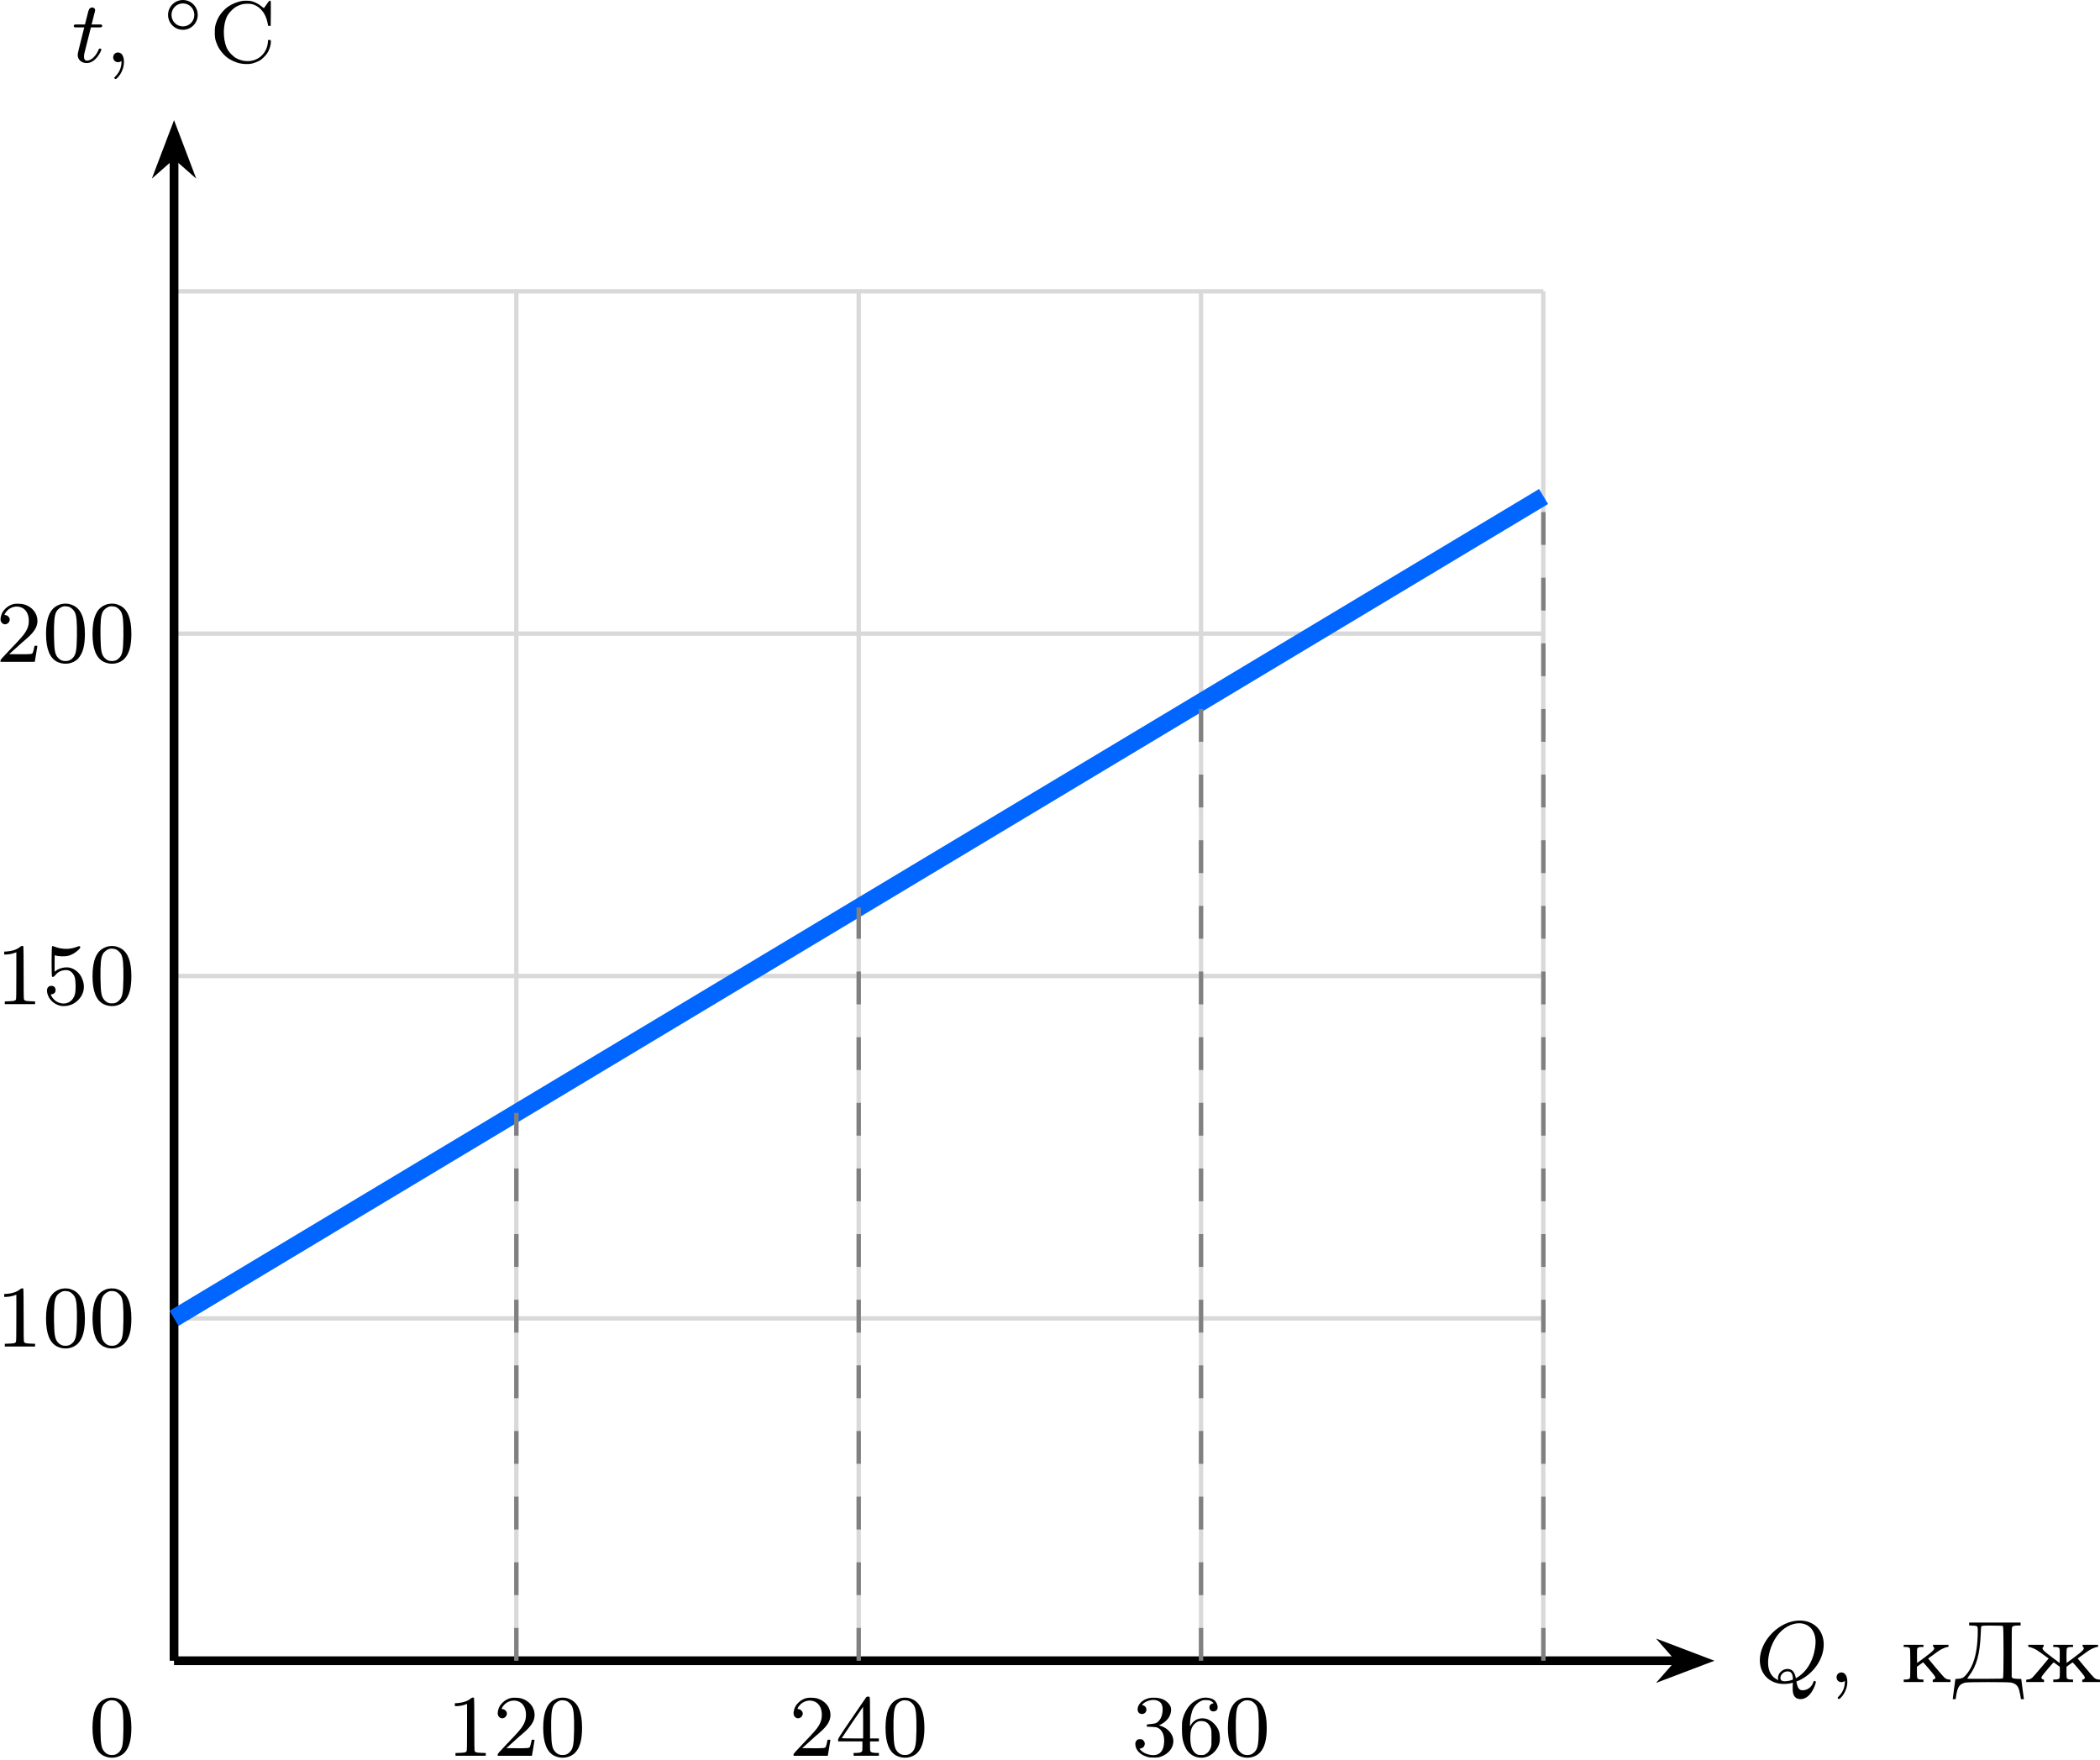
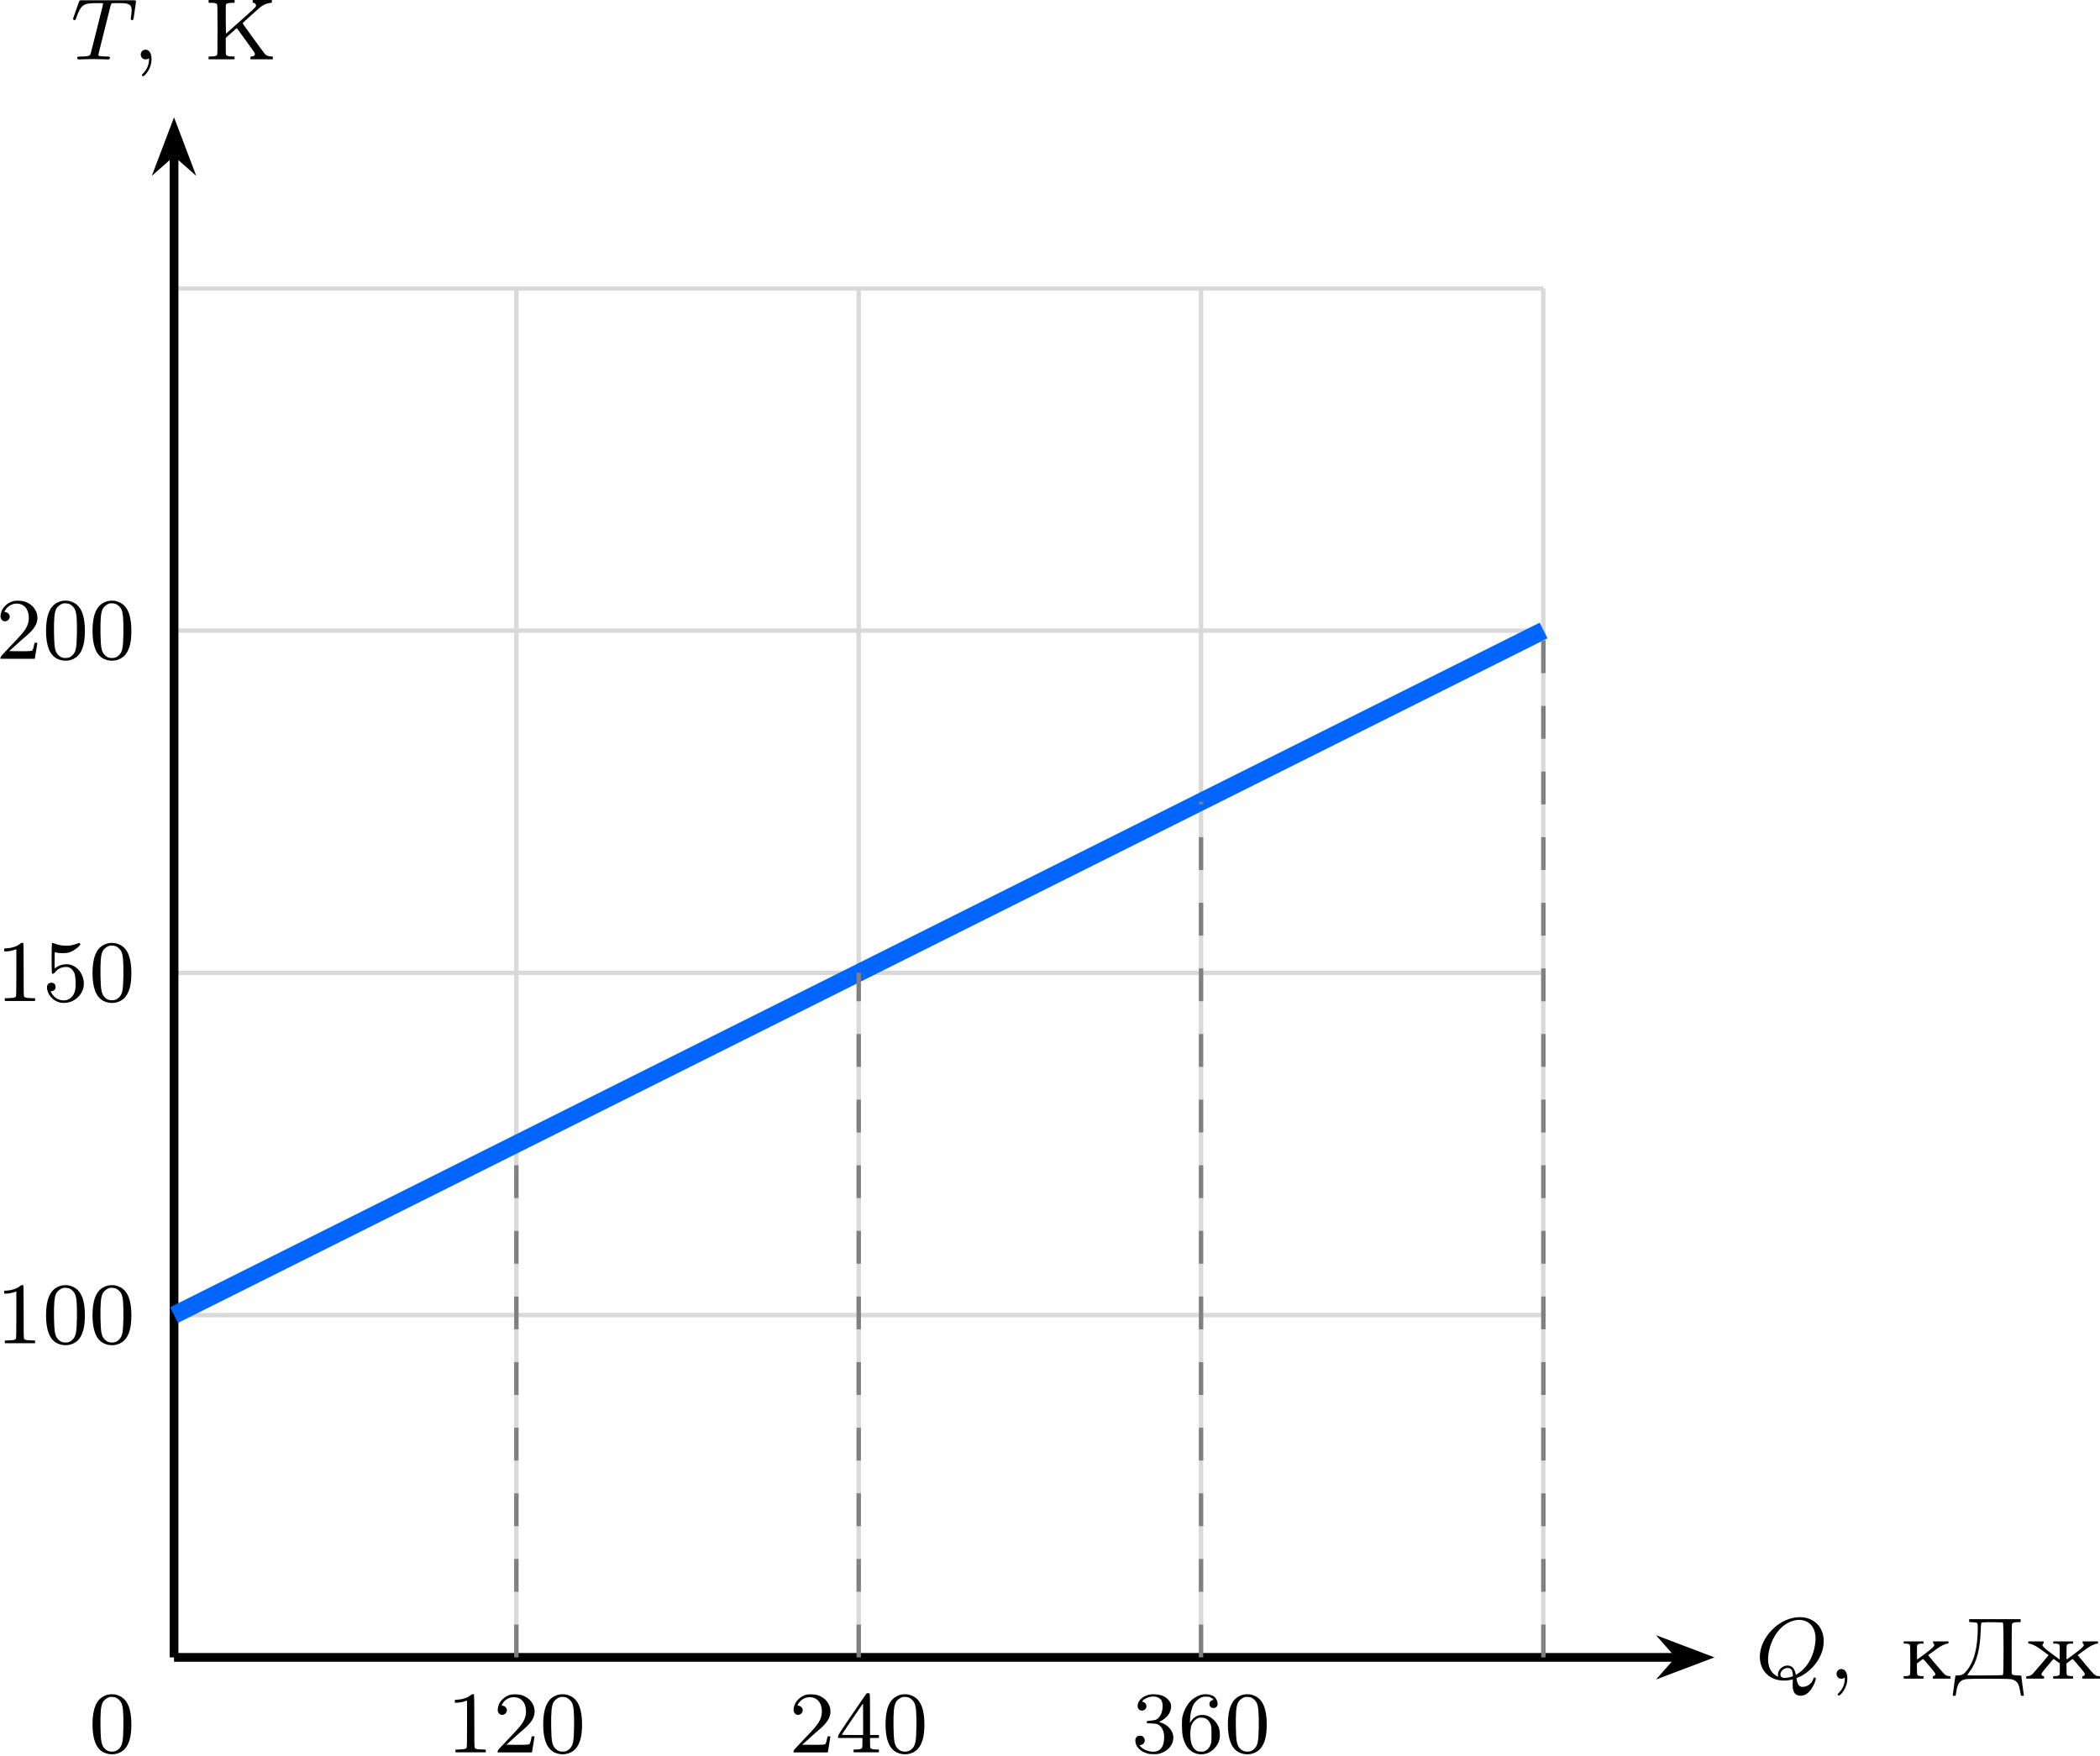
- <svg xmlns="http://www.w3.org/2000/svg" xmlns:xlink="http://www.w3.org/1999/xlink" version="1.1" width="248.659pt" height="208.296pt" viewBox="-66.321 -66.691 191.276 160.228">
+ <svg xmlns="http://www.w3.org/2000/svg" xmlns:xlink="http://www.w3.org/1999/xlink" version="1.1" width="248.659pt" height="207.968pt" viewBox="-66.321 -66.655 191.276 159.976">
  <defs>
-     <path id="g0-14" d="M3.258-1.494C3.258-2.254 2.648-2.851 1.907-2.851S.556-2.248 .556-1.494C.556-.735 1.166-.137 1.907-.137S3.258-.741 3.258-1.494ZM1.907-.448C1.333-.448 .867-.909 .867-1.494S1.333-2.54 1.907-2.54S2.947-2.08 2.947-1.494S2.481-.448 1.907-.448Z" />
-     <path id="g2-48" d="M1.753-5.268C1.666-5.252 1.498-5.197 1.379-5.133C.669-4.798 .327-3.945 .327-2.55C.327-1.196 .654-.367 1.315-.016C1.969 .319 2.782 .199 3.252-.303C3.674-.757 3.866-1.467 3.866-2.55C3.866-3.945 3.523-4.798 2.813-5.133C2.479-5.3 2.128-5.34 1.753-5.268ZM2.487-4.981C2.654-4.894 2.861-4.694 2.933-4.551C3.108-4.224 3.156-3.626 3.14-2.319C3.116-1.012 3.053-.669 2.766-.359C2.566-.151 2.383-.072 2.096-.072S1.626-.151 1.427-.359C1.14-.669 1.076-1.012 1.052-2.319C1.036-3.626 1.084-4.224 1.259-4.551C1.355-4.75 1.618-4.965 1.857-5.037C1.993-5.085 2.343-5.053 2.487-4.981Z" />
-     <path id="g2-49" d="M2.192-5.22C1.929-4.989 1.482-4.838 1.02-4.806L.749-4.79V-4.655V-4.527H.901C1.124-4.527 1.419-4.575 1.65-4.655L1.857-4.726V-2.59C1.857-.964 1.849-.446 1.817-.414C1.737-.311 1.634-.287 1.219-.271L.805-.255V-.135V-.008H2.184H3.563V-.135V-.255L3.148-.271C2.742-.287 2.63-.311 2.558-.414C2.527-.446 2.519-1.02 2.519-2.837C2.519-4.144 2.511-5.236 2.495-5.26C2.471-5.34 2.303-5.316 2.192-5.22Z" />
-     <path id="g2-50" d="M1.586-5.26C1.315-5.189 1.044-5.037 .853-4.838C.646-4.639 .526-4.439 .462-4.176C.367-3.826 .422-3.602 .63-3.475C.98-3.26 1.411-3.69 1.196-4.041C1.124-4.16 .972-4.256 .861-4.256S.757-4.296 .869-4.471C1.196-4.981 1.857-5.181 2.391-4.918C2.798-4.71 3.021-4.24 2.989-3.626C2.973-3.3 2.893-3.053 2.702-2.734C2.519-2.431 2.271-2.144 1.299-1.132C.486-.279 .414-.199 .414-.104V0H1.977H3.531L3.547-.08C3.555-.128 3.602-.414 3.658-.733C3.706-1.044 3.754-1.339 3.762-1.387C3.778-1.467 3.778-1.467 3.642-1.467C3.515-1.467 3.507-1.467 3.491-1.355C3.459-1.164 3.387-.893 3.347-.813C3.292-.701 3.14-.685 2.096-.693L1.203-.701L1.809-1.243C2.136-1.546 2.55-1.913 2.726-2.056C3.475-2.694 3.778-3.172 3.778-3.73C3.778-4.415 3.3-5.013 2.574-5.228C2.335-5.3 1.793-5.316 1.586-5.26Z" />
-     <path id="g2-51" d="M1.618-5.26C1.036-5.125 .614-4.734 .574-4.288C.55-4.001 .709-3.81 .972-3.81C1.283-3.81 1.474-4.129 1.323-4.407C1.267-4.511 1.108-4.615 1.004-4.615C.909-4.615 1.14-4.83 1.331-4.926C1.921-5.212 2.55-5.117 2.758-4.702C2.941-4.352 2.845-3.618 2.582-3.276C2.375-3.005 2.256-2.941 1.817-2.901C1.634-2.885 1.467-2.869 1.443-2.861S1.403-2.813 1.411-2.75L1.419-2.654L1.841-2.638C2.184-2.622 2.287-2.606 2.399-2.558C2.805-2.367 3.021-1.897 2.989-1.243C2.941-.335 2.479 .056 1.674-.096C1.339-.167 1.068-.295 .885-.486L.733-.638L.861-.669C1.044-.725 1.132-.797 1.18-.909C1.267-1.108 1.227-1.283 1.06-1.435C.996-1.498 .956-1.514 .789-1.514C.63-1.514 .59-1.498 .518-1.435C.383-1.307 .351-1.203 .367-1.004C.406-.51 .805-.096 1.435 .088C1.626 .151 1.722 .159 2.048 .159C2.407 .159 2.463 .151 2.694 .072C3.427-.183 3.873-.789 3.826-1.435C3.786-1.993 3.308-2.527 2.678-2.726L2.519-2.774L2.75-2.893C3.021-3.029 3.332-3.324 3.451-3.555C3.499-3.634 3.555-3.786 3.579-3.881C3.674-4.256 3.618-4.519 3.379-4.782C3.076-5.117 2.686-5.276 2.144-5.292C1.921-5.3 1.745-5.292 1.618-5.26Z" />
-     <path id="g2-52" d="M2.774-5.3C2.734-5.244 2.152-4.392 1.467-3.395C.295-1.674 .239-1.578 .239-1.451V-1.315H1.347H2.455V-.885C2.455-.518 2.447-.446 2.407-.391C2.335-.303 2.176-.271 1.881-.263H1.65V-.135V-.008H2.798H3.953V-.135V-.263H3.722C3.427-.271 3.268-.303 3.196-.391C3.156-.446 3.148-.518 3.148-.885V-1.315H3.555H3.953V-1.451V-1.586H3.555H3.148V-3.451C3.148-4.87 3.14-5.332 3.108-5.364C3.092-5.38 3.021-5.396 2.965-5.396C2.869-5.396 2.837-5.38 2.774-5.3ZM2.519-3.029V-1.586H1.538C.925-1.586 .566-1.594 .574-1.618C.582-1.65 2.495-4.463 2.511-4.463C2.511-4.463 2.519-3.818 2.519-3.029Z" />
-     <path id="g2-53" d="M.877-5.268C.821-5.22 .821-2.574 .869-2.519C.94-2.447 1.036-2.487 1.14-2.614C1.347-2.885 1.618-3.045 1.945-3.092C2.208-3.132 2.391-3.1 2.566-2.989C2.718-2.885 2.885-2.654 2.941-2.455C3.037-2.104 3.053-1.235 2.957-.909C2.75-.159 2.056 .135 1.363-.199C1.164-.287 .925-.534 .821-.733L.749-.885L.845-.901C1.068-.94 1.196-1.076 1.196-1.275C1.196-1.53 1.052-1.674 .797-1.674C.574-1.674 .414-1.498 .414-1.251C.414-.63 .925-.032 1.594 .135C1.73 .167 1.857 .175 2.048 .167C2.519 .135 2.917-.04 3.252-.375C3.818-.933 3.929-1.706 3.563-2.447C3.347-2.893 2.917-3.236 2.463-3.332C2.088-3.403 1.602-3.308 1.275-3.084L1.108-2.965V-3.722C1.108-4.423 1.108-4.471 1.156-4.455C1.435-4.344 2.072-4.328 2.399-4.423C2.678-4.503 3.013-4.702 3.236-4.91C3.419-5.077 3.451-5.117 3.443-5.197C3.427-5.316 3.371-5.316 3.076-5.204C2.511-4.989 1.817-4.989 1.227-5.197C.909-5.316 .917-5.316 .877-5.268Z" />
-     <path id="g2-54" d="M2.168-5.26C1.945-5.212 1.626-5.053 1.387-4.878C.948-4.543 .606-3.977 .438-3.324C.383-3.108 .375-2.981 .375-2.487C.375-1.65 .462-1.219 .725-.701C1.076-.024 1.785 .303 2.511 .128C3.124-.008 3.698-.622 3.81-1.259C3.858-1.554 3.826-2 3.746-2.24C3.555-2.79 3.021-3.292 2.519-3.387C1.969-3.491 1.522-3.308 1.227-2.877L1.108-2.686V-2.853C1.108-3.371 1.235-3.993 1.419-4.328C1.554-4.591 1.833-4.862 2.088-4.981C2.271-5.069 2.319-5.077 2.558-5.077C2.774-5.077 2.861-5.069 2.973-5.013C3.18-4.918 3.316-4.766 3.188-4.766C3.1-4.766 2.965-4.678 2.925-4.591C2.829-4.407 2.893-4.176 3.053-4.089C3.244-3.993 3.499-4.057 3.587-4.232C3.698-4.447 3.563-4.878 3.324-5.069C3.084-5.268 2.574-5.356 2.168-5.26ZM2.574-3.068C2.766-2.965 2.917-2.766 3.005-2.511C3.061-2.343 3.068-2.248 3.068-1.65C3.068-1.028 3.068-.956 3.005-.757C2.917-.494 2.758-.287 2.542-.167C2.399-.08 2.359-.072 2.128-.072C1.921-.072 1.849-.088 1.745-.135C1.307-.375 1.116-.901 1.14-1.777C1.156-2.271 1.219-2.503 1.395-2.758C1.514-2.925 1.73-3.092 1.897-3.148C1.945-3.164 2.088-3.172 2.2-3.164C2.367-3.156 2.447-3.14 2.574-3.068Z" />
-     <path id="g2-67" d="M2.981-5.579C2.558-5.507 2.04-5.3 1.698-5.053C1.275-4.758 .861-4.232 .693-3.786C.518-3.339 .494-3.196 .494-2.71S.518-2.08 .693-1.642C.861-1.196 1.275-.669 1.698-.367C1.945-.191 2.391 .008 2.694 .088C2.837 .12 3.092 .159 3.268 .167C3.698 .191 3.993 .128 4.407-.064C4.678-.191 4.75-.247 4.973-.47C5.189-.685 5.26-.781 5.38-1.012C5.531-1.323 5.611-1.658 5.603-1.881L5.587-2.024H5.467H5.348L5.332-1.809C5.3-1.538 5.26-1.379 5.157-1.156C4.702-.159 3.523 .191 2.471-.351C2.216-.478 1.833-.853 1.682-1.116C1.283-1.785 1.203-3.021 1.49-3.881C1.61-4.232 1.745-4.439 2.024-4.718C2.287-4.989 2.534-5.133 2.909-5.252C3.228-5.348 3.738-5.348 4.017-5.252C4.67-5.013 5.133-4.423 5.3-3.595L5.356-3.308H5.475H5.587L5.595-4.447C5.603-5.475 5.603-5.579 5.555-5.595C5.475-5.627 5.428-5.579 5.204-5.252C5.085-5.085 4.981-4.941 4.973-4.926C4.957-4.918 4.862-4.989 4.758-5.077C4.535-5.284 4.113-5.499 3.818-5.563C3.602-5.611 3.228-5.611 2.981-5.579Z" />
-     <path id="g2-196" d="M1.522-5.292V-5.165L1.833-5.149C2.152-5.133 2.256-5.109 2.287-5.013C2.319-4.941 2.311-4.184 2.271-3.714C2.176-2.439 1.889-1.53 1.379-.837C1.068-.422 .909-.327 .518-.303L.271-.287L.255-.183C.247-.12 .199 .239 .143 .63C.096 1.012 .048 1.379 .04 1.443L.024 1.554H.159C.231 1.554 .295 1.546 .295 1.538S.319 1.379 .343 1.211C.47 .414 .662 .151 1.196 .04C1.49-.016 5.053-.016 5.348 .04C5.738 .128 5.954 .311 6.065 .685C6.121 .861 6.233 1.427 6.233 1.538C6.233 1.546 6.296 1.554 6.376 1.554H6.512L6.496 1.443C6.488 1.379 6.432 1.012 6.384 .63C6.336 .239 6.288-.12 6.28-.183L6.265-.287L5.906-.303C5.579-.319 5.539-.327 5.467-.391L5.396-.454V-2.71C5.396-4.814 5.396-4.973 5.452-5.037C5.515-5.117 5.683-5.157 5.97-5.157H6.209V-5.292V-5.428H3.866H1.522ZM4.607-5.085C4.67-4.997 4.67-.454 4.607-.367C4.559-.311 4.503-.311 2.957-.303C1.873-.295 1.347-.303 1.347-.327C1.347-.343 1.443-.478 1.554-.63C2.2-1.474 2.503-2.606 2.574-4.36C2.59-4.726 2.606-5.045 2.622-5.069C2.67-5.141 2.805-5.157 3.666-5.149C4.511-5.141 4.567-5.141 4.607-5.085Z" />
-     <path id="g2-230" d="M.327-3.3C.327-3.22 .335-3.204 .391-3.204C.51-3.204 .853-3.068 1.084-2.933C1.203-2.861 1.498-2.654 1.745-2.471L2.184-2.152L1.514-1.347C1.148-.909 .781-.494 .709-.422C.566-.295 .414-.239 .247-.239C.151-.239 .143-.231 .143-.12V-.008H.956H1.769V-.12C1.769-.215 1.753-.239 1.714-.239C1.626-.239 1.522-.327 1.522-.399C1.522-.438 1.562-.518 1.602-.574C1.73-.773 2.614-1.809 2.638-1.801C2.654-1.801 2.79-1.706 2.933-1.594L3.204-1.395V-.925C3.204-.662 3.196-.414 3.18-.375C3.14-.287 2.997-.239 2.766-.239H2.606V-.12V-.008H3.507H4.407V-.12V-.239H4.248C4.017-.239 3.866-.287 3.834-.375C3.818-.414 3.81-.662 3.81-.925V-1.395L4.073-1.594C4.224-1.706 4.36-1.801 4.368-1.801C4.4-1.809 5.276-.773 5.412-.574C5.452-.518 5.483-.438 5.483-.399C5.483-.327 5.388-.239 5.3-.239C5.26-.239 5.244-.215 5.244-.12V-.008H6.057H6.862V-.12C6.862-.231 6.862-.239 6.767-.239C6.591-.239 6.44-.295 6.304-.422C6.225-.494 5.866-.909 5.499-1.347L4.83-2.152L5.268-2.471C5.515-2.654 5.81-2.861 5.93-2.933C6.153-3.068 6.504-3.204 6.615-3.204C6.671-3.204 6.687-3.22 6.687-3.3V-3.403H5.978H5.276V-3.316C5.276-3.268 5.3-3.212 5.34-3.18C5.499-3.053 5.332-2.861 4.479-2.232L3.818-1.745L3.81-2.367C3.81-2.774 3.818-3.005 3.842-3.061C3.881-3.156 4.009-3.204 4.248-3.204H4.407V-3.3V-3.403H3.507H2.606V-3.3V-3.204H2.766C3.005-3.204 3.132-3.156 3.172-3.061C3.196-3.005 3.204-2.774 3.196-2.367L3.188-1.745L2.534-2.232C1.682-2.861 1.514-3.053 1.674-3.18C1.714-3.212 1.737-3.268 1.737-3.316V-3.403H1.028H.327Z" />
-     <path id="g2-234" d="M.263-3.3V-3.204H.422C.654-3.204 .789-3.156 .829-3.068C.877-2.973 .877-.486 .837-.375C.805-.287 .654-.239 .422-.239H.263V-.12V-.008H1.164H2.064V-.12V-.239H1.905C1.674-.239 1.53-.287 1.498-.375C1.482-.414 1.467-.662 1.467-.925V-1.395L1.737-1.594C1.881-1.706 2.016-1.801 2.032-1.801C2.056-1.809 2.941-.773 3.076-.574C3.116-.518 3.148-.438 3.148-.399C3.148-.327 3.045-.239 2.957-.239C2.917-.239 2.909-.215 2.909-.12V-.008H3.714H4.527V-.12C4.527-.231 4.519-.239 4.431-.239C4.256-.239 4.105-.295 3.961-.422C3.889-.494 3.523-.909 3.156-1.347L2.487-2.152L2.933-2.471C3.172-2.654 3.467-2.861 3.587-2.933C3.818-3.068 4.16-3.204 4.28-3.204C4.336-3.204 4.344-3.22 4.344-3.3V-3.403H3.642H2.933V-3.316C2.933-3.268 2.965-3.212 2.997-3.18C3.164-3.053 2.989-2.861 2.144-2.232L1.482-1.745L1.474-2.367C1.467-2.774 1.474-3.005 1.498-3.061C1.538-3.156 1.674-3.204 1.905-3.204H2.064V-3.3V-3.403H1.164H.263Z" />
-     <path id="g1-59" d="M1.49-.12C1.49 .399 1.379 .853 .885 1.347C.853 1.371 .837 1.387 .837 1.427C.837 1.49 .901 1.538 .956 1.538C1.052 1.538 1.714 .909 1.714-.024C1.714-.534 1.522-.885 1.172-.885C.893-.885 .733-.662 .733-.446C.733-.223 .885 0 1.18 0C1.371 0 1.49-.112 1.49-.12Z" />
-     <path id="g1-81" d="M3.738-.056C4.981-.502 6.225-1.865 6.225-3.427C6.225-4.734 5.316-5.611 4.041-5.611C2.184-5.611 .406-3.77 .406-1.993C.406-.765 1.267 .167 2.606 .167C2.821 .167 3.092 .143 3.411 .056C3.411 .151 3.395 .454 3.395 .518C3.395 .845 3.395 1.546 4.121 1.546C5.069 1.546 5.507 .143 5.507 0C5.507-.056 5.46-.112 5.396-.112C5.316-.112 5.292-.032 5.284-.008C5.117 .518 4.655 .741 4.32 .741C4.041 .741 3.85 .638 3.738-.056ZM2.096-.183C1.467-.43 1.156-1.004 1.156-1.777C1.156-2.319 1.339-3.355 1.985-4.232C2.503-4.926 3.276-5.364 3.977-5.364C4.814-5.364 5.483-4.774 5.483-3.65C5.483-3.228 5.324-1.275 3.69-.351C3.595-.805 3.435-1.203 2.917-1.203C2.463-1.203 2.056-.797 2.056-.391C2.056-.319 2.072-.247 2.096-.183ZM3.419-.231C3.252-.159 2.965-.08 2.662-.08C2.566-.08 2.279-.08 2.279-.391C2.279-.669 2.574-.98 2.925-.98S3.411-.765 3.419-.231Z" />
-     <path id="g1-116" d="M1.761-3.172H2.542C2.694-3.172 2.79-3.172 2.79-3.324C2.79-3.435 2.686-3.435 2.55-3.435H1.825L2.112-4.567C2.144-4.686 2.144-4.726 2.144-4.734C2.144-4.902 2.016-4.981 1.881-4.981C1.61-4.981 1.554-4.766 1.467-4.407L1.219-3.435H.454C.303-3.435 .199-3.435 .199-3.284C.199-3.172 .303-3.172 .438-3.172H1.156L.677-1.259C.63-1.06 .558-.781 .558-.669C.558-.191 .948 .08 1.371 .08C2.224 .08 2.71-1.044 2.71-1.14C2.71-1.227 2.638-1.243 2.59-1.243C2.503-1.243 2.495-1.211 2.439-1.092C2.279-.709 1.881-.143 1.395-.143C1.227-.143 1.132-.255 1.132-.518C1.132-.669 1.156-.757 1.18-.861L1.761-3.172Z" />
+     <path id="g1-48" d="M1.753-5.268C1.666-5.252 1.498-5.197 1.379-5.133C.669-4.798 .327-3.945 .327-2.55C.327-1.196 .654-.367 1.315-.016C1.969 .319 2.782 .199 3.252-.303C3.674-.757 3.866-1.467 3.866-2.55C3.866-3.945 3.523-4.798 2.813-5.133C2.479-5.3 2.128-5.34 1.753-5.268ZM2.487-4.981C2.654-4.894 2.861-4.694 2.933-4.551C3.108-4.224 3.156-3.626 3.14-2.319C3.116-1.012 3.053-.669 2.766-.359C2.566-.151 2.383-.072 2.096-.072S1.626-.151 1.427-.359C1.14-.669 1.076-1.012 1.052-2.319C1.036-3.626 1.084-4.224 1.259-4.551C1.355-4.75 1.618-4.965 1.857-5.037C1.993-5.085 2.343-5.053 2.487-4.981Z" />
+     <path id="g1-49" d="M2.192-5.22C1.929-4.989 1.482-4.838 1.02-4.806L.749-4.79V-4.655V-4.527H.901C1.124-4.527 1.419-4.575 1.65-4.655L1.857-4.726V-2.59C1.857-.964 1.849-.446 1.817-.414C1.737-.311 1.634-.287 1.219-.271L.805-.255V-.135V-.008H2.184H3.563V-.135V-.255L3.148-.271C2.742-.287 2.63-.311 2.558-.414C2.527-.446 2.519-1.02 2.519-2.837C2.519-4.144 2.511-5.236 2.495-5.26C2.471-5.34 2.303-5.316 2.192-5.22Z" />
+     <path id="g1-50" d="M1.586-5.26C1.315-5.189 1.044-5.037 .853-4.838C.646-4.639 .526-4.439 .462-4.176C.367-3.826 .422-3.602 .63-3.475C.98-3.26 1.411-3.69 1.196-4.041C1.124-4.16 .972-4.256 .861-4.256S.757-4.296 .869-4.471C1.196-4.981 1.857-5.181 2.391-4.918C2.798-4.71 3.021-4.24 2.989-3.626C2.973-3.3 2.893-3.053 2.702-2.734C2.519-2.431 2.271-2.144 1.299-1.132C.486-.279 .414-.199 .414-.104V0H1.977H3.531L3.547-.08C3.555-.128 3.602-.414 3.658-.733C3.706-1.044 3.754-1.339 3.762-1.387C3.778-1.467 3.778-1.467 3.642-1.467C3.515-1.467 3.507-1.467 3.491-1.355C3.459-1.164 3.387-.893 3.347-.813C3.292-.701 3.14-.685 2.096-.693L1.203-.701L1.809-1.243C2.136-1.546 2.55-1.913 2.726-2.056C3.475-2.694 3.778-3.172 3.778-3.73C3.778-4.415 3.3-5.013 2.574-5.228C2.335-5.3 1.793-5.316 1.586-5.26Z" />
+     <path id="g1-51" d="M1.618-5.26C1.036-5.125 .614-4.734 .574-4.288C.55-4.001 .709-3.81 .972-3.81C1.283-3.81 1.474-4.129 1.323-4.407C1.267-4.511 1.108-4.615 1.004-4.615C.909-4.615 1.14-4.83 1.331-4.926C1.921-5.212 2.55-5.117 2.758-4.702C2.941-4.352 2.845-3.618 2.582-3.276C2.375-3.005 2.256-2.941 1.817-2.901C1.634-2.885 1.467-2.869 1.443-2.861S1.403-2.813 1.411-2.75L1.419-2.654L1.841-2.638C2.184-2.622 2.287-2.606 2.399-2.558C2.805-2.367 3.021-1.897 2.989-1.243C2.941-.335 2.479 .056 1.674-.096C1.339-.167 1.068-.295 .885-.486L.733-.638L.861-.669C1.044-.725 1.132-.797 1.18-.909C1.267-1.108 1.227-1.283 1.06-1.435C.996-1.498 .956-1.514 .789-1.514C.63-1.514 .59-1.498 .518-1.435C.383-1.307 .351-1.203 .367-1.004C.406-.51 .805-.096 1.435 .088C1.626 .151 1.722 .159 2.048 .159C2.407 .159 2.463 .151 2.694 .072C3.427-.183 3.873-.789 3.826-1.435C3.786-1.993 3.308-2.527 2.678-2.726L2.519-2.774L2.75-2.893C3.021-3.029 3.332-3.324 3.451-3.555C3.499-3.634 3.555-3.786 3.579-3.881C3.674-4.256 3.618-4.519 3.379-4.782C3.076-5.117 2.686-5.276 2.144-5.292C1.921-5.3 1.745-5.292 1.618-5.26Z" />
+     <path id="g1-52" d="M2.774-5.3C2.734-5.244 2.152-4.392 1.467-3.395C.295-1.674 .239-1.578 .239-1.451V-1.315H1.347H2.455V-.885C2.455-.518 2.447-.446 2.407-.391C2.335-.303 2.176-.271 1.881-.263H1.65V-.135V-.008H2.798H3.953V-.135V-.263H3.722C3.427-.271 3.268-.303 3.196-.391C3.156-.446 3.148-.518 3.148-.885V-1.315H3.555H3.953V-1.451V-1.586H3.555H3.148V-3.451C3.148-4.87 3.14-5.332 3.108-5.364C3.092-5.38 3.021-5.396 2.965-5.396C2.869-5.396 2.837-5.38 2.774-5.3ZM2.519-3.029V-1.586H1.538C.925-1.586 .566-1.594 .574-1.618C.582-1.65 2.495-4.463 2.511-4.463C2.511-4.463 2.519-3.818 2.519-3.029Z" />
+     <path id="g1-53" d="M.877-5.268C.821-5.22 .821-2.574 .869-2.519C.94-2.447 1.036-2.487 1.14-2.614C1.347-2.885 1.618-3.045 1.945-3.092C2.208-3.132 2.391-3.1 2.566-2.989C2.718-2.885 2.885-2.654 2.941-2.455C3.037-2.104 3.053-1.235 2.957-.909C2.75-.159 2.056 .135 1.363-.199C1.164-.287 .925-.534 .821-.733L.749-.885L.845-.901C1.068-.94 1.196-1.076 1.196-1.275C1.196-1.53 1.052-1.674 .797-1.674C.574-1.674 .414-1.498 .414-1.251C.414-.63 .925-.032 1.594 .135C1.73 .167 1.857 .175 2.048 .167C2.519 .135 2.917-.04 3.252-.375C3.818-.933 3.929-1.706 3.563-2.447C3.347-2.893 2.917-3.236 2.463-3.332C2.088-3.403 1.602-3.308 1.275-3.084L1.108-2.965V-3.722C1.108-4.423 1.108-4.471 1.156-4.455C1.435-4.344 2.072-4.328 2.399-4.423C2.678-4.503 3.013-4.702 3.236-4.91C3.419-5.077 3.451-5.117 3.443-5.197C3.427-5.316 3.371-5.316 3.076-5.204C2.511-4.989 1.817-4.989 1.227-5.197C.909-5.316 .917-5.316 .877-5.268Z" />
+     <path id="g1-54" d="M2.168-5.26C1.945-5.212 1.626-5.053 1.387-4.878C.948-4.543 .606-3.977 .438-3.324C.383-3.108 .375-2.981 .375-2.487C.375-1.65 .462-1.219 .725-.701C1.076-.024 1.785 .303 2.511 .128C3.124-.008 3.698-.622 3.81-1.259C3.858-1.554 3.826-2 3.746-2.24C3.555-2.79 3.021-3.292 2.519-3.387C1.969-3.491 1.522-3.308 1.227-2.877L1.108-2.686V-2.853C1.108-3.371 1.235-3.993 1.419-4.328C1.554-4.591 1.833-4.862 2.088-4.981C2.271-5.069 2.319-5.077 2.558-5.077C2.774-5.077 2.861-5.069 2.973-5.013C3.18-4.918 3.316-4.766 3.188-4.766C3.1-4.766 2.965-4.678 2.925-4.591C2.829-4.407 2.893-4.176 3.053-4.089C3.244-3.993 3.499-4.057 3.587-4.232C3.698-4.447 3.563-4.878 3.324-5.069C3.084-5.268 2.574-5.356 2.168-5.26ZM2.574-3.068C2.766-2.965 2.917-2.766 3.005-2.511C3.061-2.343 3.068-2.248 3.068-1.65C3.068-1.028 3.068-.956 3.005-.757C2.917-.494 2.758-.287 2.542-.167C2.399-.08 2.359-.072 2.128-.072C1.921-.072 1.849-.088 1.745-.135C1.307-.375 1.116-.901 1.14-1.777C1.156-2.271 1.219-2.503 1.395-2.758C1.514-2.925 1.73-3.092 1.897-3.148C1.945-3.164 2.088-3.172 2.2-3.164C2.367-3.156 2.447-3.14 2.574-3.068Z" />
+     <path id="g1-196" d="M1.522-5.292V-5.165L1.833-5.149C2.152-5.133 2.256-5.109 2.287-5.013C2.319-4.941 2.311-4.184 2.271-3.714C2.176-2.439 1.889-1.53 1.379-.837C1.068-.422 .909-.327 .518-.303L.271-.287L.255-.183C.247-.12 .199 .239 .143 .63C.096 1.012 .048 1.379 .04 1.443L.024 1.554H.159C.231 1.554 .295 1.546 .295 1.538S.319 1.379 .343 1.211C.47 .414 .662 .151 1.196 .04C1.49-.016 5.053-.016 5.348 .04C5.738 .128 5.954 .311 6.065 .685C6.121 .861 6.233 1.427 6.233 1.538C6.233 1.546 6.296 1.554 6.376 1.554H6.512L6.496 1.443C6.488 1.379 6.432 1.012 6.384 .63C6.336 .239 6.288-.12 6.28-.183L6.265-.287L5.906-.303C5.579-.319 5.539-.327 5.467-.391L5.396-.454V-2.71C5.396-4.814 5.396-4.973 5.452-5.037C5.515-5.117 5.683-5.157 5.97-5.157H6.209V-5.292V-5.428H3.866H1.522ZM4.607-5.085C4.67-4.997 4.67-.454 4.607-.367C4.559-.311 4.503-.311 2.957-.303C1.873-.295 1.347-.303 1.347-.327C1.347-.343 1.443-.478 1.554-.63C2.2-1.474 2.503-2.606 2.574-4.36C2.59-4.726 2.606-5.045 2.622-5.069C2.67-5.141 2.805-5.157 3.666-5.149C4.511-5.141 4.567-5.141 4.607-5.085Z" />
+     <path id="g1-202" d="M.327-5.284V-5.157H.558C.853-5.157 1.02-5.117 1.084-5.037C1.132-4.973 1.14-4.814 1.14-2.71S1.132-.446 1.084-.391C1.02-.303 .853-.271 .558-.263H.327V-.135V-.008H1.514H2.694V-.135V-.263H2.463C2.168-.271 2.008-.303 1.937-.391C1.889-.446 1.889-.534 1.889-1.203V-1.961L2.327-2.351C2.566-2.566 2.79-2.766 2.829-2.798L2.901-2.845L3.682-1.769C4.121-1.172 4.487-.646 4.519-.598C4.607-.414 4.471-.263 4.224-.263C4.144-.263 4.136-.255 4.136-.135V-.008H5.157H6.177V-.135V-.255L5.97-.271C5.746-.287 5.579-.359 5.452-.494C5.348-.606 3.419-3.26 3.419-3.292S4.886-4.639 5.109-4.814C5.324-4.973 5.603-5.093 5.866-5.133L6.089-5.173V-5.292V-5.412H5.212H4.344V-5.284C4.344-5.173 4.352-5.165 4.431-5.149C4.559-5.125 4.647-5.021 4.647-4.91C4.647-4.782 4.551-4.694 3.116-3.419L1.905-2.335L1.889-3.618C1.889-4.328 1.889-4.933 1.897-4.965C1.929-5.093 2.048-5.133 2.383-5.149L2.694-5.165V-5.284V-5.412H1.514H.327Z" />
+     <path id="g1-230" d="M.327-3.3C.327-3.22 .335-3.204 .391-3.204C.51-3.204 .853-3.068 1.084-2.933C1.203-2.861 1.498-2.654 1.745-2.471L2.184-2.152L1.514-1.347C1.148-.909 .781-.494 .709-.422C.566-.295 .414-.239 .247-.239C.151-.239 .143-.231 .143-.12V-.008H.956H1.769V-.12C1.769-.215 1.753-.239 1.714-.239C1.626-.239 1.522-.327 1.522-.399C1.522-.438 1.562-.518 1.602-.574C1.73-.773 2.614-1.809 2.638-1.801C2.654-1.801 2.79-1.706 2.933-1.594L3.204-1.395V-.925C3.204-.662 3.196-.414 3.18-.375C3.14-.287 2.997-.239 2.766-.239H2.606V-.12V-.008H3.507H4.407V-.12V-.239H4.248C4.017-.239 3.866-.287 3.834-.375C3.818-.414 3.81-.662 3.81-.925V-1.395L4.073-1.594C4.224-1.706 4.36-1.801 4.368-1.801C4.4-1.809 5.276-.773 5.412-.574C5.452-.518 5.483-.438 5.483-.399C5.483-.327 5.388-.239 5.3-.239C5.26-.239 5.244-.215 5.244-.12V-.008H6.057H6.862V-.12C6.862-.231 6.862-.239 6.767-.239C6.591-.239 6.44-.295 6.304-.422C6.225-.494 5.866-.909 5.499-1.347L4.83-2.152L5.268-2.471C5.515-2.654 5.81-2.861 5.93-2.933C6.153-3.068 6.504-3.204 6.615-3.204C6.671-3.204 6.687-3.22 6.687-3.3V-3.403H5.978H5.276V-3.316C5.276-3.268 5.3-3.212 5.34-3.18C5.499-3.053 5.332-2.861 4.479-2.232L3.818-1.745L3.81-2.367C3.81-2.774 3.818-3.005 3.842-3.061C3.881-3.156 4.009-3.204 4.248-3.204H4.407V-3.3V-3.403H3.507H2.606V-3.3V-3.204H2.766C3.005-3.204 3.132-3.156 3.172-3.061C3.196-3.005 3.204-2.774 3.196-2.367L3.188-1.745L2.534-2.232C1.682-2.861 1.514-3.053 1.674-3.18C1.714-3.212 1.737-3.268 1.737-3.316V-3.403H1.028H.327Z" />
+     <path id="g1-234" d="M.263-3.3V-3.204H.422C.654-3.204 .789-3.156 .829-3.068C.877-2.973 .877-.486 .837-.375C.805-.287 .654-.239 .422-.239H.263V-.12V-.008H1.164H2.064V-.12V-.239H1.905C1.674-.239 1.53-.287 1.498-.375C1.482-.414 1.467-.662 1.467-.925V-1.395L1.737-1.594C1.881-1.706 2.016-1.801 2.032-1.801C2.056-1.809 2.941-.773 3.076-.574C3.116-.518 3.148-.438 3.148-.399C3.148-.327 3.045-.239 2.957-.239C2.917-.239 2.909-.215 2.909-.12V-.008H3.714H4.527V-.12C4.527-.231 4.519-.239 4.431-.239C4.256-.239 4.105-.295 3.961-.422C3.889-.494 3.523-.909 3.156-1.347L2.487-2.152L2.933-2.471C3.172-2.654 3.467-2.861 3.587-2.933C3.818-3.068 4.16-3.204 4.28-3.204C4.336-3.204 4.344-3.22 4.344-3.3V-3.403H3.642H2.933V-3.316C2.933-3.268 2.965-3.212 2.997-3.18C3.164-3.053 2.989-2.861 2.144-2.232L1.482-1.745L1.474-2.367C1.467-2.774 1.474-3.005 1.498-3.061C1.538-3.156 1.674-3.204 1.905-3.204H2.064V-3.3V-3.403H1.164H.263Z" />
+     <path id="g0-59" d="M1.49-.12C1.49 .399 1.379 .853 .885 1.347C.853 1.371 .837 1.387 .837 1.427C.837 1.49 .901 1.538 .956 1.538C1.052 1.538 1.714 .909 1.714-.024C1.714-.534 1.522-.885 1.172-.885C.893-.885 .733-.662 .733-.446C.733-.223 .885 0 1.18 0C1.371 0 1.49-.112 1.49-.12Z" />
+     <path id="g0-81" d="M3.738-.056C4.981-.502 6.225-1.865 6.225-3.427C6.225-4.734 5.316-5.611 4.041-5.611C2.184-5.611 .406-3.77 .406-1.993C.406-.765 1.267 .167 2.606 .167C2.821 .167 3.092 .143 3.411 .056C3.411 .151 3.395 .454 3.395 .518C3.395 .845 3.395 1.546 4.121 1.546C5.069 1.546 5.507 .143 5.507 0C5.507-.056 5.46-.112 5.396-.112C5.316-.112 5.292-.032 5.284-.008C5.117 .518 4.655 .741 4.32 .741C4.041 .741 3.85 .638 3.738-.056ZM2.096-.183C1.467-.43 1.156-1.004 1.156-1.777C1.156-2.319 1.339-3.355 1.985-4.232C2.503-4.926 3.276-5.364 3.977-5.364C4.814-5.364 5.483-4.774 5.483-3.65C5.483-3.228 5.324-1.275 3.69-.351C3.595-.805 3.435-1.203 2.917-1.203C2.463-1.203 2.056-.797 2.056-.391C2.056-.319 2.072-.247 2.096-.183ZM3.419-.231C3.252-.159 2.965-.08 2.662-.08C2.566-.08 2.279-.08 2.279-.391C2.279-.669 2.574-.98 2.925-.98S3.411-.765 3.419-.231Z" />
+     <path id="g0-84" d="M3.602-4.822C3.674-5.109 3.682-5.125 4.009-5.125H4.615C5.444-5.125 5.539-4.862 5.539-4.463C5.539-4.264 5.491-3.921 5.483-3.881C5.467-3.794 5.46-3.722 5.46-3.706C5.46-3.602 5.531-3.579 5.579-3.579C5.667-3.579 5.699-3.626 5.723-3.778L5.938-5.276C5.938-5.388 5.842-5.388 5.699-5.388H1.004C.805-5.388 .789-5.388 .733-5.22L.247-3.842C.231-3.802 .207-3.738 .207-3.69C.207-3.626 .263-3.579 .327-3.579C.414-3.579 .43-3.618 .478-3.754C.933-5.029 1.164-5.125 2.375-5.125H2.686C2.925-5.125 2.933-5.117 2.933-5.053C2.933-5.029 2.901-4.87 2.893-4.838L1.841-.654C1.769-.351 1.745-.263 .917-.263C.662-.263 .582-.263 .582-.112C.582-.104 .582 0 .717 0C.933 0 1.482-.024 1.698-.024H2.375C2.598-.024 3.156 0 3.379 0C3.443 0 3.563 0 3.563-.151C3.563-.263 3.475-.263 3.26-.263C3.068-.263 3.005-.263 2.798-.279C2.542-.303 2.511-.335 2.511-.438C2.511-.47 2.519-.502 2.542-.582L3.602-4.822Z" />
  </defs>
  <g id="page1">
-     <path d="M-50.469 84.559H74.257M-50.469 53.379H74.257M-50.469 22.195H74.257M-50.469-8.984H74.257M-50.469-40.156H74.257M-50.469 84.559V-40.168M-19.289 84.559V-40.168M11.895 84.559V-40.168M43.074 84.559V-40.168M74.246 84.559V-40.168" stroke="#d9d9d9" fill="none" stroke-width=".399" stroke-miterlimit="10" />
-     <path d="M-50.469 84.559H86.625" stroke="#000" fill="none" stroke-width=".797" stroke-miterlimit="10" />
-     <path d="M88.715 84.559L85.875 83.48L86.824 84.559L85.875 85.637Z" />
-     <path d="M88.715 84.559L85.875 83.48L86.824 84.559L85.875 85.637Z" stroke="#000" fill="none" stroke-width=".797" stroke-miterlimit="10" />
+     <path d="M-50.469 84.344H74.257M-50.469 53.16H74.257M-50.469 21.98H74.257M-50.469-9.203H74.257M-50.469-40.375H74.257M-50.469 84.344V-40.383M-19.289 84.344V-40.383M11.895 84.344V-40.383M43.074 84.344V-40.383M74.246 84.344V-40.383" stroke="#d9d9d9" fill="none" stroke-width=".399" stroke-miterlimit="10" />
+     <path d="M-50.469 84.344H86.625" stroke="#000" fill="none" stroke-width=".797" stroke-miterlimit="10" />
+     <path d="M88.715 84.344L85.875 83.266L86.824 84.344L85.875 85.418Z" />
+     <path d="M88.715 84.344L85.875 83.266L86.824 84.344L85.875 85.418Z" stroke="#000" fill="none" stroke-width=".797" stroke-miterlimit="10" />
    <g transform="matrix(1 0 0 1 144.0357 1.9483)">
-       <use x="-50.47" y="84.559" xlink:href="#g1-81" />
-       <use x="-43.809" y="84.559" xlink:href="#g1-59" />
-       <use x="-37.223" y="84.559" xlink:href="#g2-234" />
-       <use x="-32.52" y="84.559" xlink:href="#g2-196" />
-       <use x="-25.943" y="84.559" xlink:href="#g2-230" />
+       <use x="-50.47" y="84.342" xlink:href="#g0-81" />
+       <use x="-43.809" y="84.342" xlink:href="#g0-59" />
+       <use x="-37.223" y="84.342" xlink:href="#g1-234" />
+       <use x="-32.52" y="84.342" xlink:href="#g1-196" />
+       <use x="-25.943" y="84.342" xlink:href="#g1-230" />
    </g>
-     <path d="M-50.469 84.559V-52.535" stroke="#000" fill="none" stroke-width=".797" stroke-miterlimit="10" />
-     <path d="M-50.469-54.625L-51.547-51.785L-50.469-52.734L-49.391-51.785Z" />
-     <path d="M-50.469-54.625L-51.547-51.785L-50.469-52.734L-49.391-51.785Z" stroke="#000" fill="none" stroke-width=".797" stroke-miterlimit="10" />
-     <g transform="matrix(1 0 0 1 -9.3325 -145.5855)">
-       <use x="-50.47" y="84.559" xlink:href="#g1-116" />
-       <use x="-47.412" y="84.559" xlink:href="#g1-59" />
-       <use x="-42.236" y="81.746" xlink:href="#g0-14" />
-       <use x="-37.919" y="84.559" xlink:href="#g2-67" />
+     <path d="M-50.469 84.344V-52.754" stroke="#000" fill="none" stroke-width=".797" stroke-miterlimit="10" />
+     <path d="M-50.469-54.84L-51.547-52L-50.469-52.953L-49.391-52Z" />
+     <path d="M-50.469-54.84L-51.547-52L-50.469-52.953L-49.391-52Z" stroke="#000" fill="none" stroke-width=".797" stroke-miterlimit="10" />
+     <g transform="matrix(1 0 0 1 -9.3992 -145.5855)">
+       <use x="-50.47" y="84.342" xlink:href="#g0-84" />
+       <use x="-44.834" y="84.342" xlink:href="#g0-59" />
+       <use x="-38.248" y="84.342" xlink:href="#g1-202" />
    </g>
-     <path d="M-50.469 53.375L74.273-21.473" stroke="#06f" fill="none" stroke-width="1.594" stroke-miterlimit="10" />
-     <path d="M-19.289 84.559V34.668" stroke="#808080" fill="none" stroke-width=".399" stroke-miterlimit="10" stroke-dasharray="2.989 2.989" />
-     <path d="M11.895 84.559V15.961" stroke="#808080" fill="none" stroke-width=".399" stroke-miterlimit="10" stroke-dasharray="2.989 2.989" />
-     <path d="M43.074 84.559V-2.75" stroke="#808080" fill="none" stroke-width=".399" stroke-miterlimit="10" stroke-dasharray="2.989 2.989" />
-     <path d="M74.257 84.559V-21.457" stroke="#808080" fill="none" stroke-width=".399" stroke-miterlimit="10" stroke-dasharray="2.989 2.989" />
+     <path d="M-50.469 53.156L74.273-9.215" stroke="#06f" fill="none" stroke-width="1.594" stroke-miterlimit="10" />
+     <path d="M-19.289 84.344V37.57" stroke="#808080" fill="none" stroke-width=".399" stroke-miterlimit="10" stroke-dasharray="2.989 2.989" />
+     <path d="M11.895 84.344V21.98" stroke="#808080" fill="none" stroke-width=".399" stroke-miterlimit="10" stroke-dasharray="2.989 2.989" />
+     <path d="M43.074 84.344V6.387" stroke="#808080" fill="none" stroke-width=".399" stroke-miterlimit="10" stroke-dasharray="2.989 2.989" />
+     <path d="M74.257 84.344V-9.203" stroke="#808080" fill="none" stroke-width=".399" stroke-miterlimit="10" stroke-dasharray="2.989 2.989" />
    <g transform="matrix(1 0 0 1 -16.2184 -28.6113)">
-       <use x="-50.47" y="84.559" xlink:href="#g2-49" />
-       <use x="-46.236" y="84.559" xlink:href="#g2-48" />
-       <use x="-42.003" y="84.559" xlink:href="#g2-48" />
+       <use x="-50.47" y="84.342" xlink:href="#g1-49" />
+       <use x="-46.236" y="84.342" xlink:href="#g1-48" />
+       <use x="-42.003" y="84.342" xlink:href="#g1-48" />
    </g>
    <g transform="matrix(1 0 0 1 -16.2184 -59.793)">
-       <use x="-50.47" y="84.559" xlink:href="#g2-49" />
-       <use x="-46.236" y="84.559" xlink:href="#g2-53" />
-       <use x="-42.003" y="84.559" xlink:href="#g2-48" />
+       <use x="-50.47" y="84.342" xlink:href="#g1-49" />
+       <use x="-46.236" y="84.342" xlink:href="#g1-53" />
+       <use x="-42.003" y="84.342" xlink:href="#g1-48" />
    </g>
    <g transform="matrix(1 0 0 1 -16.2184 -90.97466)">
-       <use x="-50.47" y="84.559" xlink:href="#g2-50" />
-       <use x="-46.236" y="84.559" xlink:href="#g2-48" />
-       <use x="-42.003" y="84.559" xlink:href="#g2-48" />
+       <use x="-50.47" y="84.342" xlink:href="#g1-50" />
+       <use x="-46.236" y="84.342" xlink:href="#g1-48" />
+       <use x="-42.003" y="84.342" xlink:href="#g1-48" />
    </g>
    <g transform="matrix(1 0 0 1 24.8319 8.6596)">
-       <use x="-50.47" y="84.559" xlink:href="#g2-49" />
-       <use x="-46.236" y="84.559" xlink:href="#g2-50" />
-       <use x="-42.003" y="84.559" xlink:href="#g2-48" />
+       <use x="-50.47" y="84.342" xlink:href="#g1-49" />
+       <use x="-46.236" y="84.342" xlink:href="#g1-50" />
+       <use x="-42.003" y="84.342" xlink:href="#g1-48" />
    </g>
    <g transform="matrix(1 0 0 1 56.0136 8.6596)">
-       <use x="-50.47" y="84.559" xlink:href="#g2-50" />
-       <use x="-46.236" y="84.559" xlink:href="#g2-52" />
-       <use x="-42.003" y="84.559" xlink:href="#g2-48" />
+       <use x="-50.47" y="84.342" xlink:href="#g1-50" />
+       <use x="-46.236" y="84.342" xlink:href="#g1-52" />
+       <use x="-42.003" y="84.342" xlink:href="#g1-48" />
    </g>
    <g transform="matrix(1 0 0 1 87.1953 8.6596)">
-       <use x="-50.47" y="84.559" xlink:href="#g2-51" />
-       <use x="-46.236" y="84.559" xlink:href="#g2-54" />
-       <use x="-42.003" y="84.559" xlink:href="#g2-48" />
+       <use x="-50.47" y="84.342" xlink:href="#g1-51" />
+       <use x="-46.236" y="84.342" xlink:href="#g1-54" />
+       <use x="-42.003" y="84.342" xlink:href="#g1-48" />
    </g>
    <g transform="matrix(1 0 0 1 -7.7521 8.6596)">
-       <use x="-50.47" y="84.559" xlink:href="#g2-48" />
+       <use x="-50.47" y="84.342" xlink:href="#g1-48" />
    </g>
  </g>
</svg>
